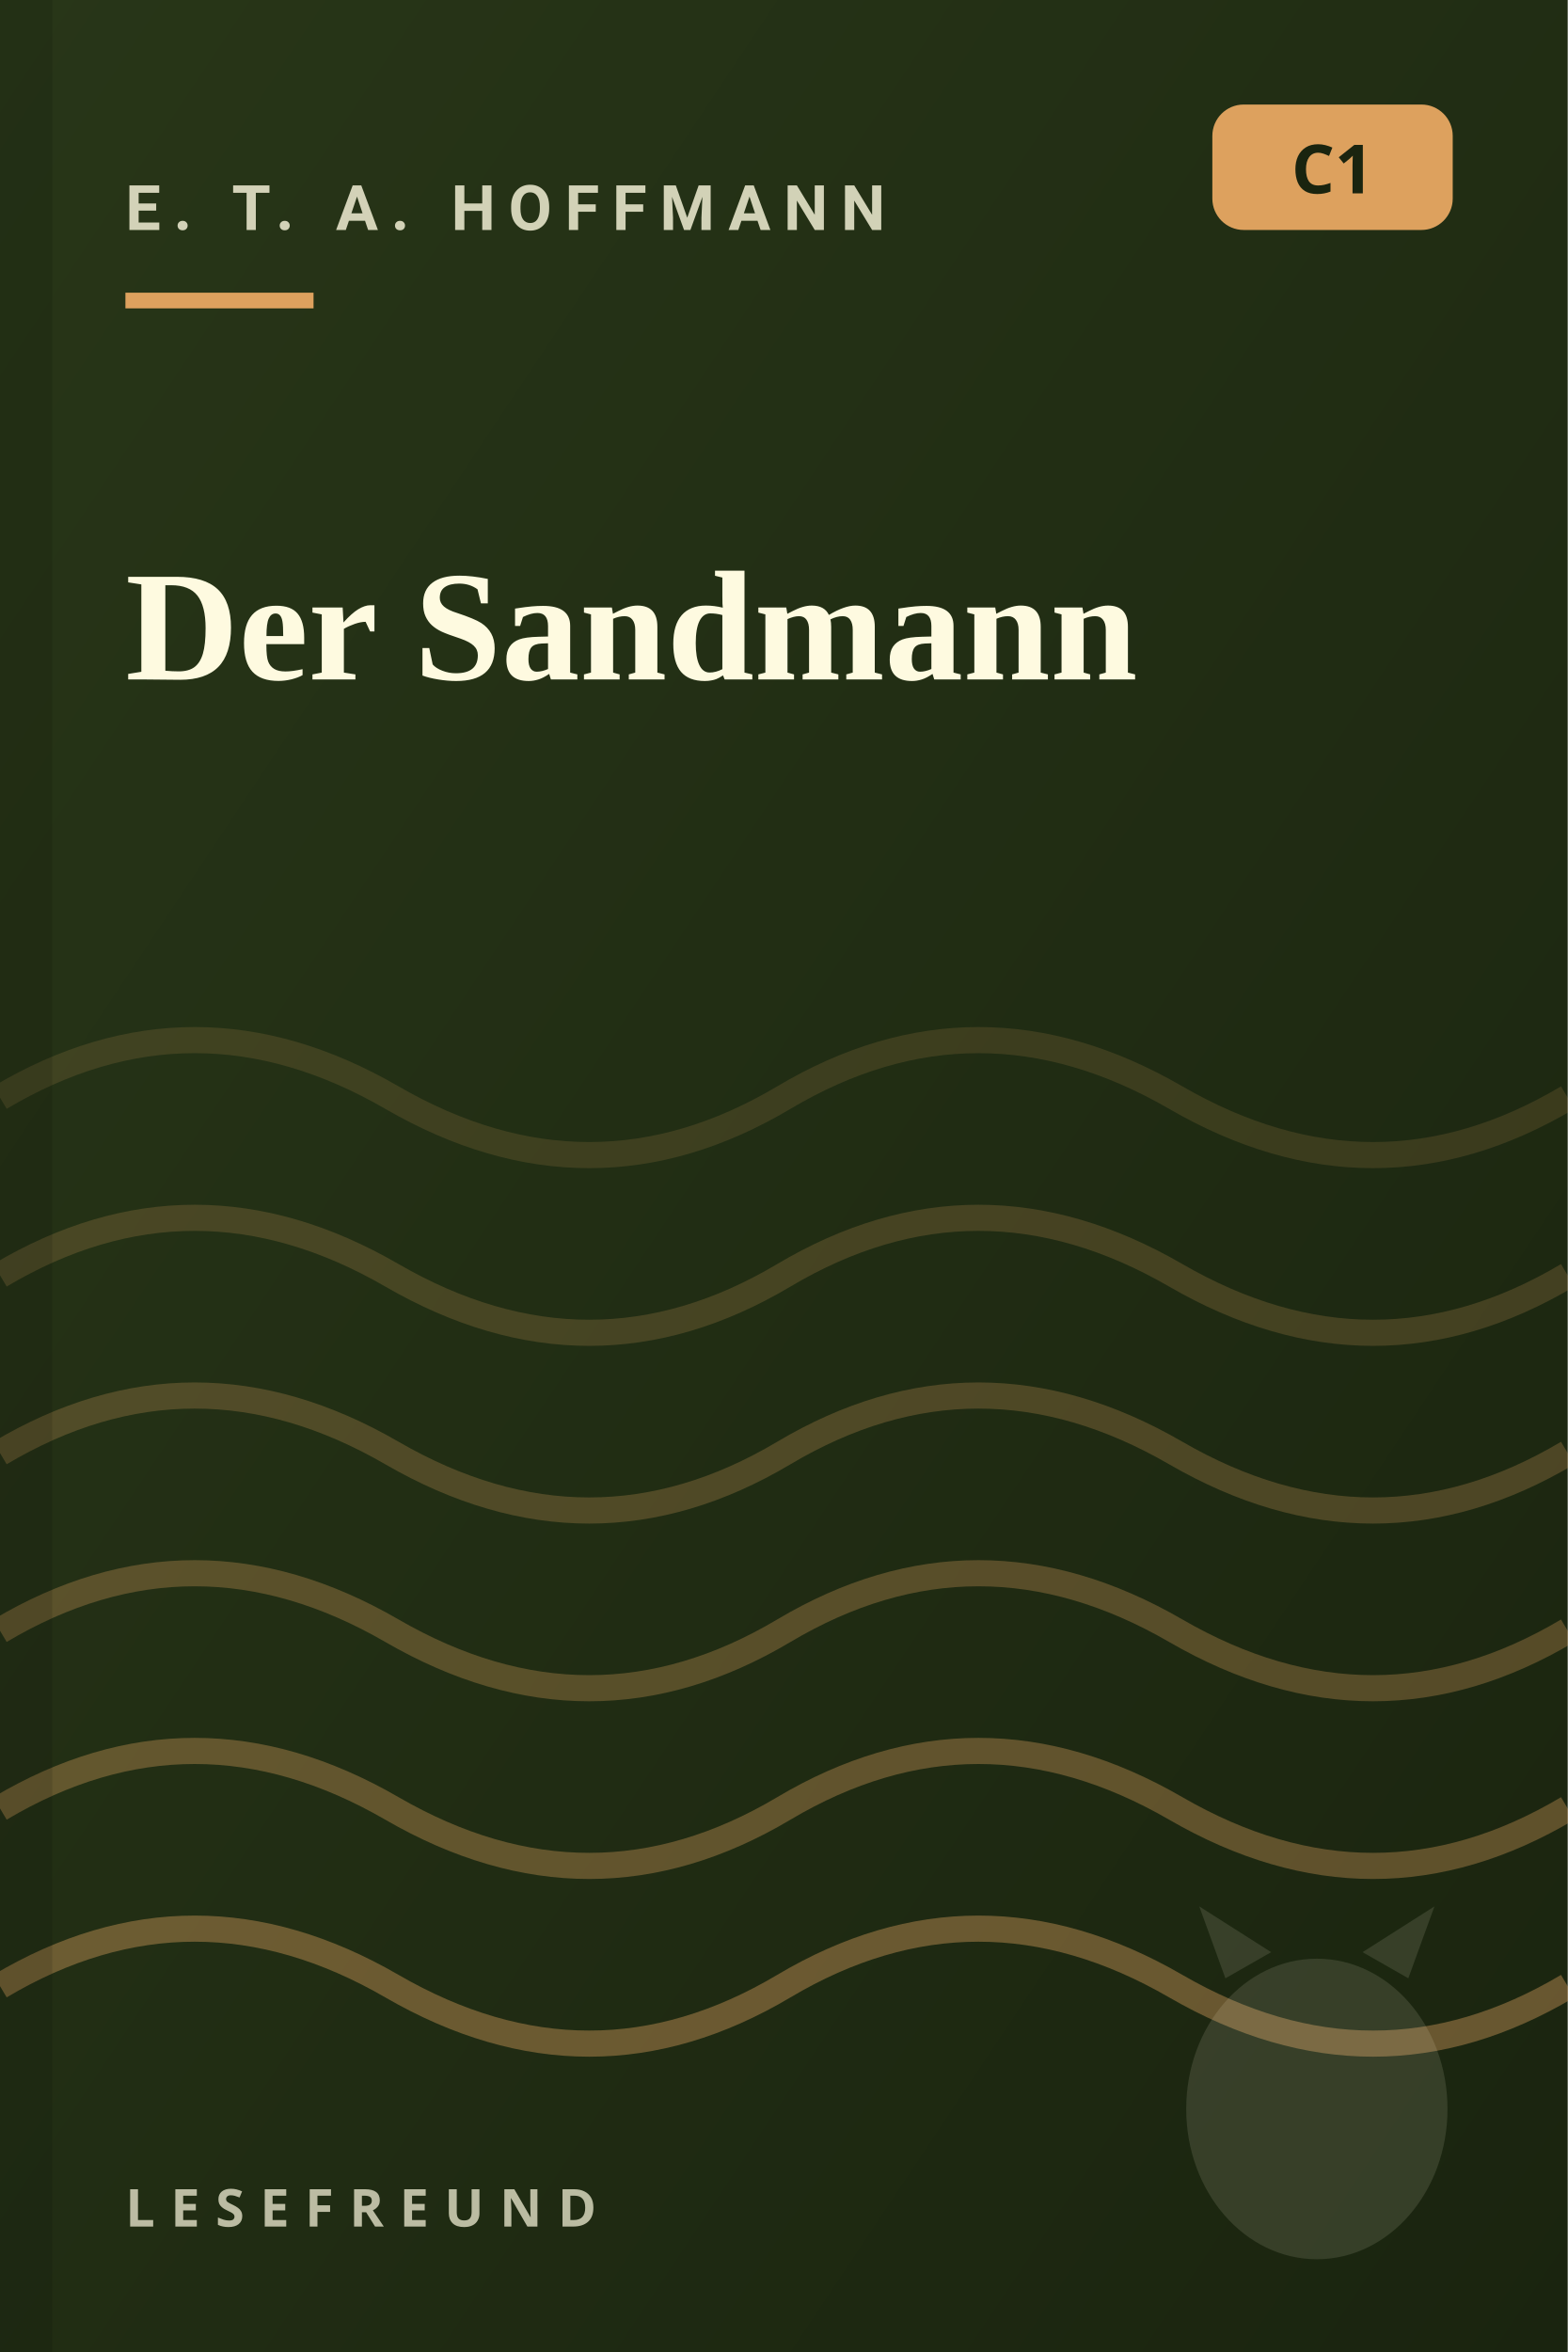
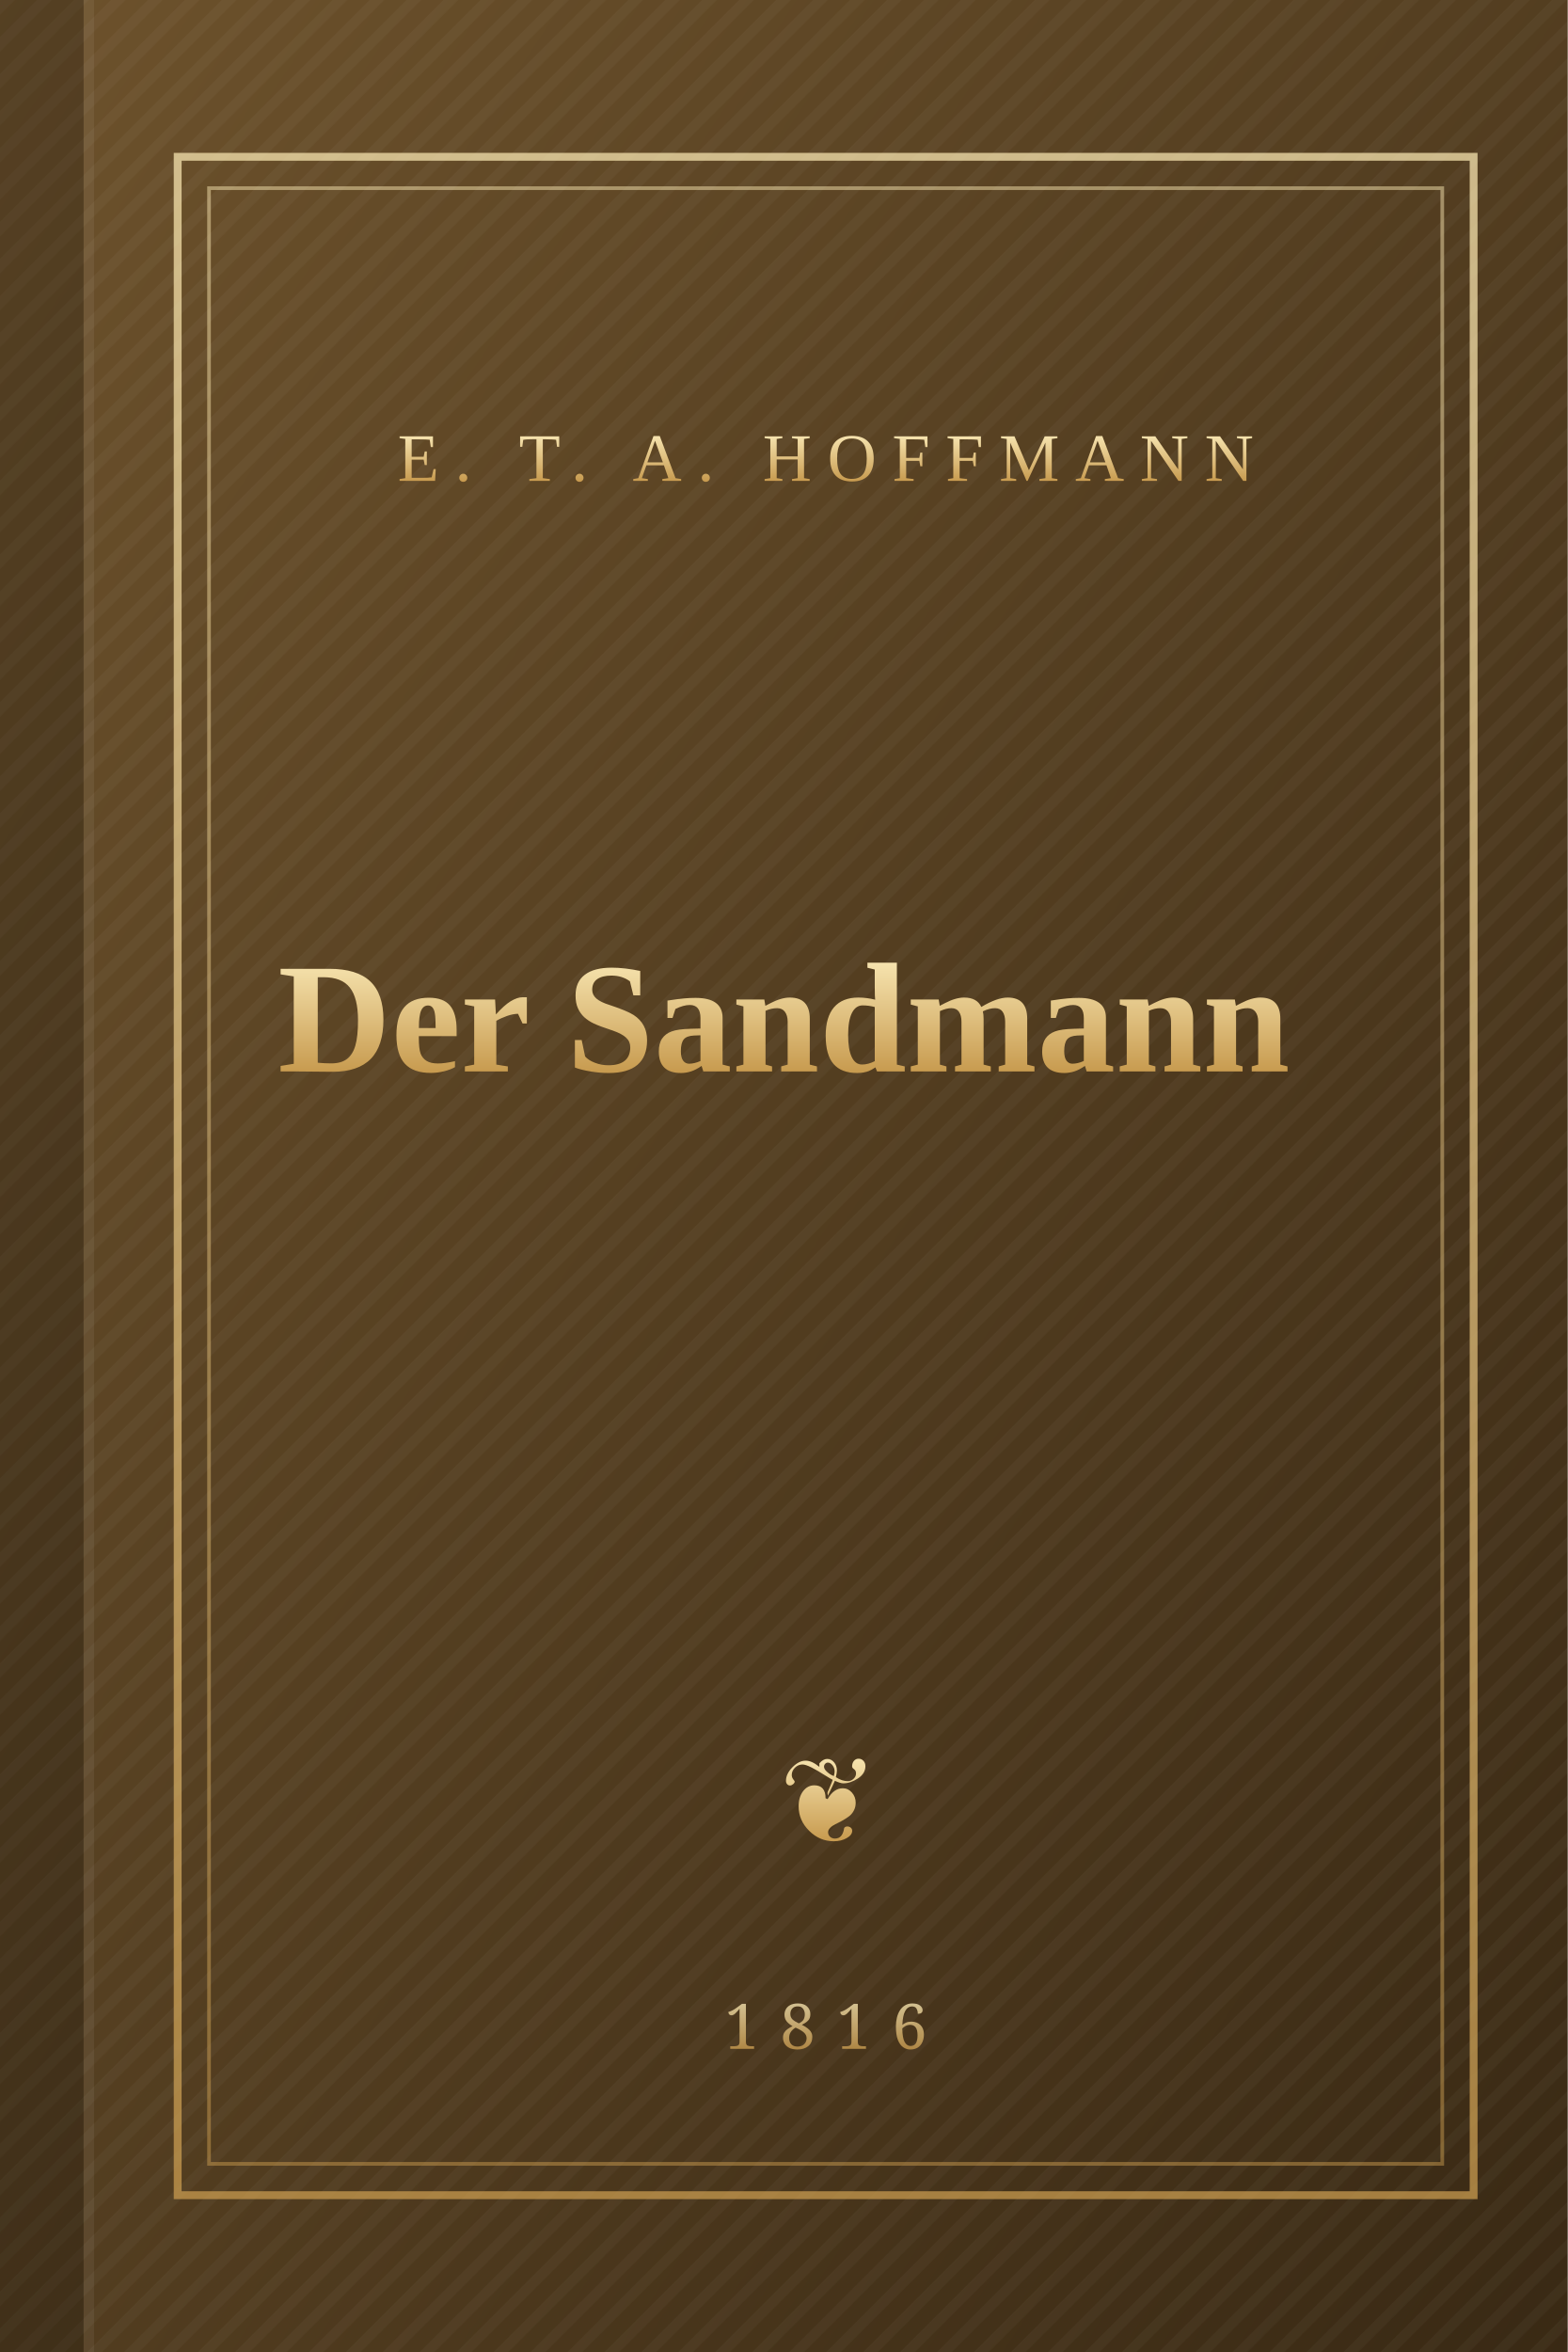
<svg xmlns="http://www.w3.org/2000/svg" viewBox="0 0 300 450" width="300" height="450">
  <defs>
-     <linearGradient id="g" x1="0" y1="0" x2="1" y2="1">
-       <stop offset="0" stop-color="#283618" />
-       <stop offset="1" stop-color="#1a240f" />
+     <linearGradient id="c" x1="0" y1="0" x2="1" y2="1">
+       <stop offset="0" stop-color="hsl(35 42% 30%)" />
+       <stop offset="1" stop-color="hsl(35 48% 15%)" />
+     </linearGradient>
+     <pattern id="w" width="5" height="5" patternUnits="userSpaceOnUse" patternTransform="rotate(45)">
+       <rect width="2" height="5" fill="#fff" opacity=".035" />
+     </pattern>
+     <linearGradient id="g" x1="0" y1="0" x2="0" y2="1">
+       <stop offset="0" stop-color="#f6e3ae" />
+       <stop offset="1" stop-color="#c79a4e" />
    </linearGradient>
  </defs>
-   <rect width="300" height="450" fill="url(#g)" />
-   <path d="M0 210q37-22 75 0t75 0t75 0t75 0" fill="none" stroke="#dda15e" stroke-width="5" opacity="0.15" />
-   <path d="M0 244q37-22 75 0t75 0t75 0t75 0" fill="none" stroke="#dda15e" stroke-width="5" opacity="0.2" />
-   <path d="M0 278q37-22 75 0t75 0t75 0t75 0" fill="none" stroke="#dda15e" stroke-width="5" opacity="0.25" />
-   <path d="M0 312q37-22 75 0t75 0t75 0t75 0" fill="none" stroke="#dda15e" stroke-width="5" opacity="0.3" />
-   <path d="M0 346q37-22 75 0t75 0t75 0t75 0" fill="none" stroke="#dda15e" stroke-width="5" opacity="0.35" />
-   <path d="M0 380q37-22 75 0t75 0t75 0t75 0" fill="none" stroke="#dda15e" stroke-width="5" opacity="0.4" />
-   <rect x="0" y="0" width="10" height="450" fill="#000" opacity=".12" />
-   <text x="24" y="44" font-family="system-ui,-apple-system,Segoe UI,Roboto,sans-serif" font-size="12" font-weight="700" letter-spacing="2.5" fill="#fefae0" opacity=".8">E. T. A. HOFFMANN</text>
-   <rect x="24" y="56" width="36" height="3" fill="#dda15e" />
-   <text y="130" font-family="Georgia,'Iowan Old Style','Times New Roman',serif" font-size="30" font-weight="700" fill="#fefae0">
-     <tspan x="24" dy="0">Der Sandmann</tspan>
-   </text>
-   <g transform="translate(212 356) scale(1.25)" fill="#fefae0" opacity="0.12">
-     <path d="M18 18l-4-11 11 7zM46 18l4-11-11 7z" />
-     <ellipse cx="32" cy="38" rx="20" ry="23" />
+   <rect width="300" height="450" fill="url(#c)" />
+   <rect width="300" height="450" fill="url(#w)" />
+   <rect x="0" y="0" width="16" height="450" fill="#000" opacity=".22" />
+   <rect x="16" y="0" width="2" height="450" fill="#fff" opacity=".06" />
+   <rect x="34" y="30" width="248" height="390" fill="none" stroke="url(#g)" stroke-width="1.5" opacity=".75" />
+   <rect x="40" y="36" width="236" height="378" fill="none" stroke="url(#g)" stroke-width=".7" opacity=".5" />
+   <text x="158" y="92" text-anchor="middle" font-family="Georgia,'Times New Roman',serif" font-size="13" letter-spacing="3" fill="url(#g)">E. T. A. HOFFMANN</text>
+   <path d="M118 112h80" stroke="url(#g)" stroke-width="1" />
+   <g font-family="Georgia,'Times New Roman',serif" font-weight="700" font-size="30" fill="url(#g)">
+     <text x="150" y="205" text-anchor="middle">Der Sandmann</text>
  </g>
-   <text x="24" y="426" font-family="system-ui,sans-serif" font-size="10" font-weight="800" letter-spacing="3" fill="#fefae0" opacity=".7">LESEFREUND</text>
-   <rect x="232" y="20" width="46" height="24" rx="6" fill="#dda15e" />
-   <text x="255" y="37" text-anchor="middle" font-family="system-ui,sans-serif" font-size="13" font-weight="800" fill="#1a240f">C1</text>
+   <text x="158" y="352" text-anchor="middle" font-size="22" fill="url(#g)">❦</text>
+   <text x="158" y="392" text-anchor="middle" font-family="Georgia,serif" font-size="12" letter-spacing="4" fill="url(#g)" opacity=".8">1816</text>
</svg>
